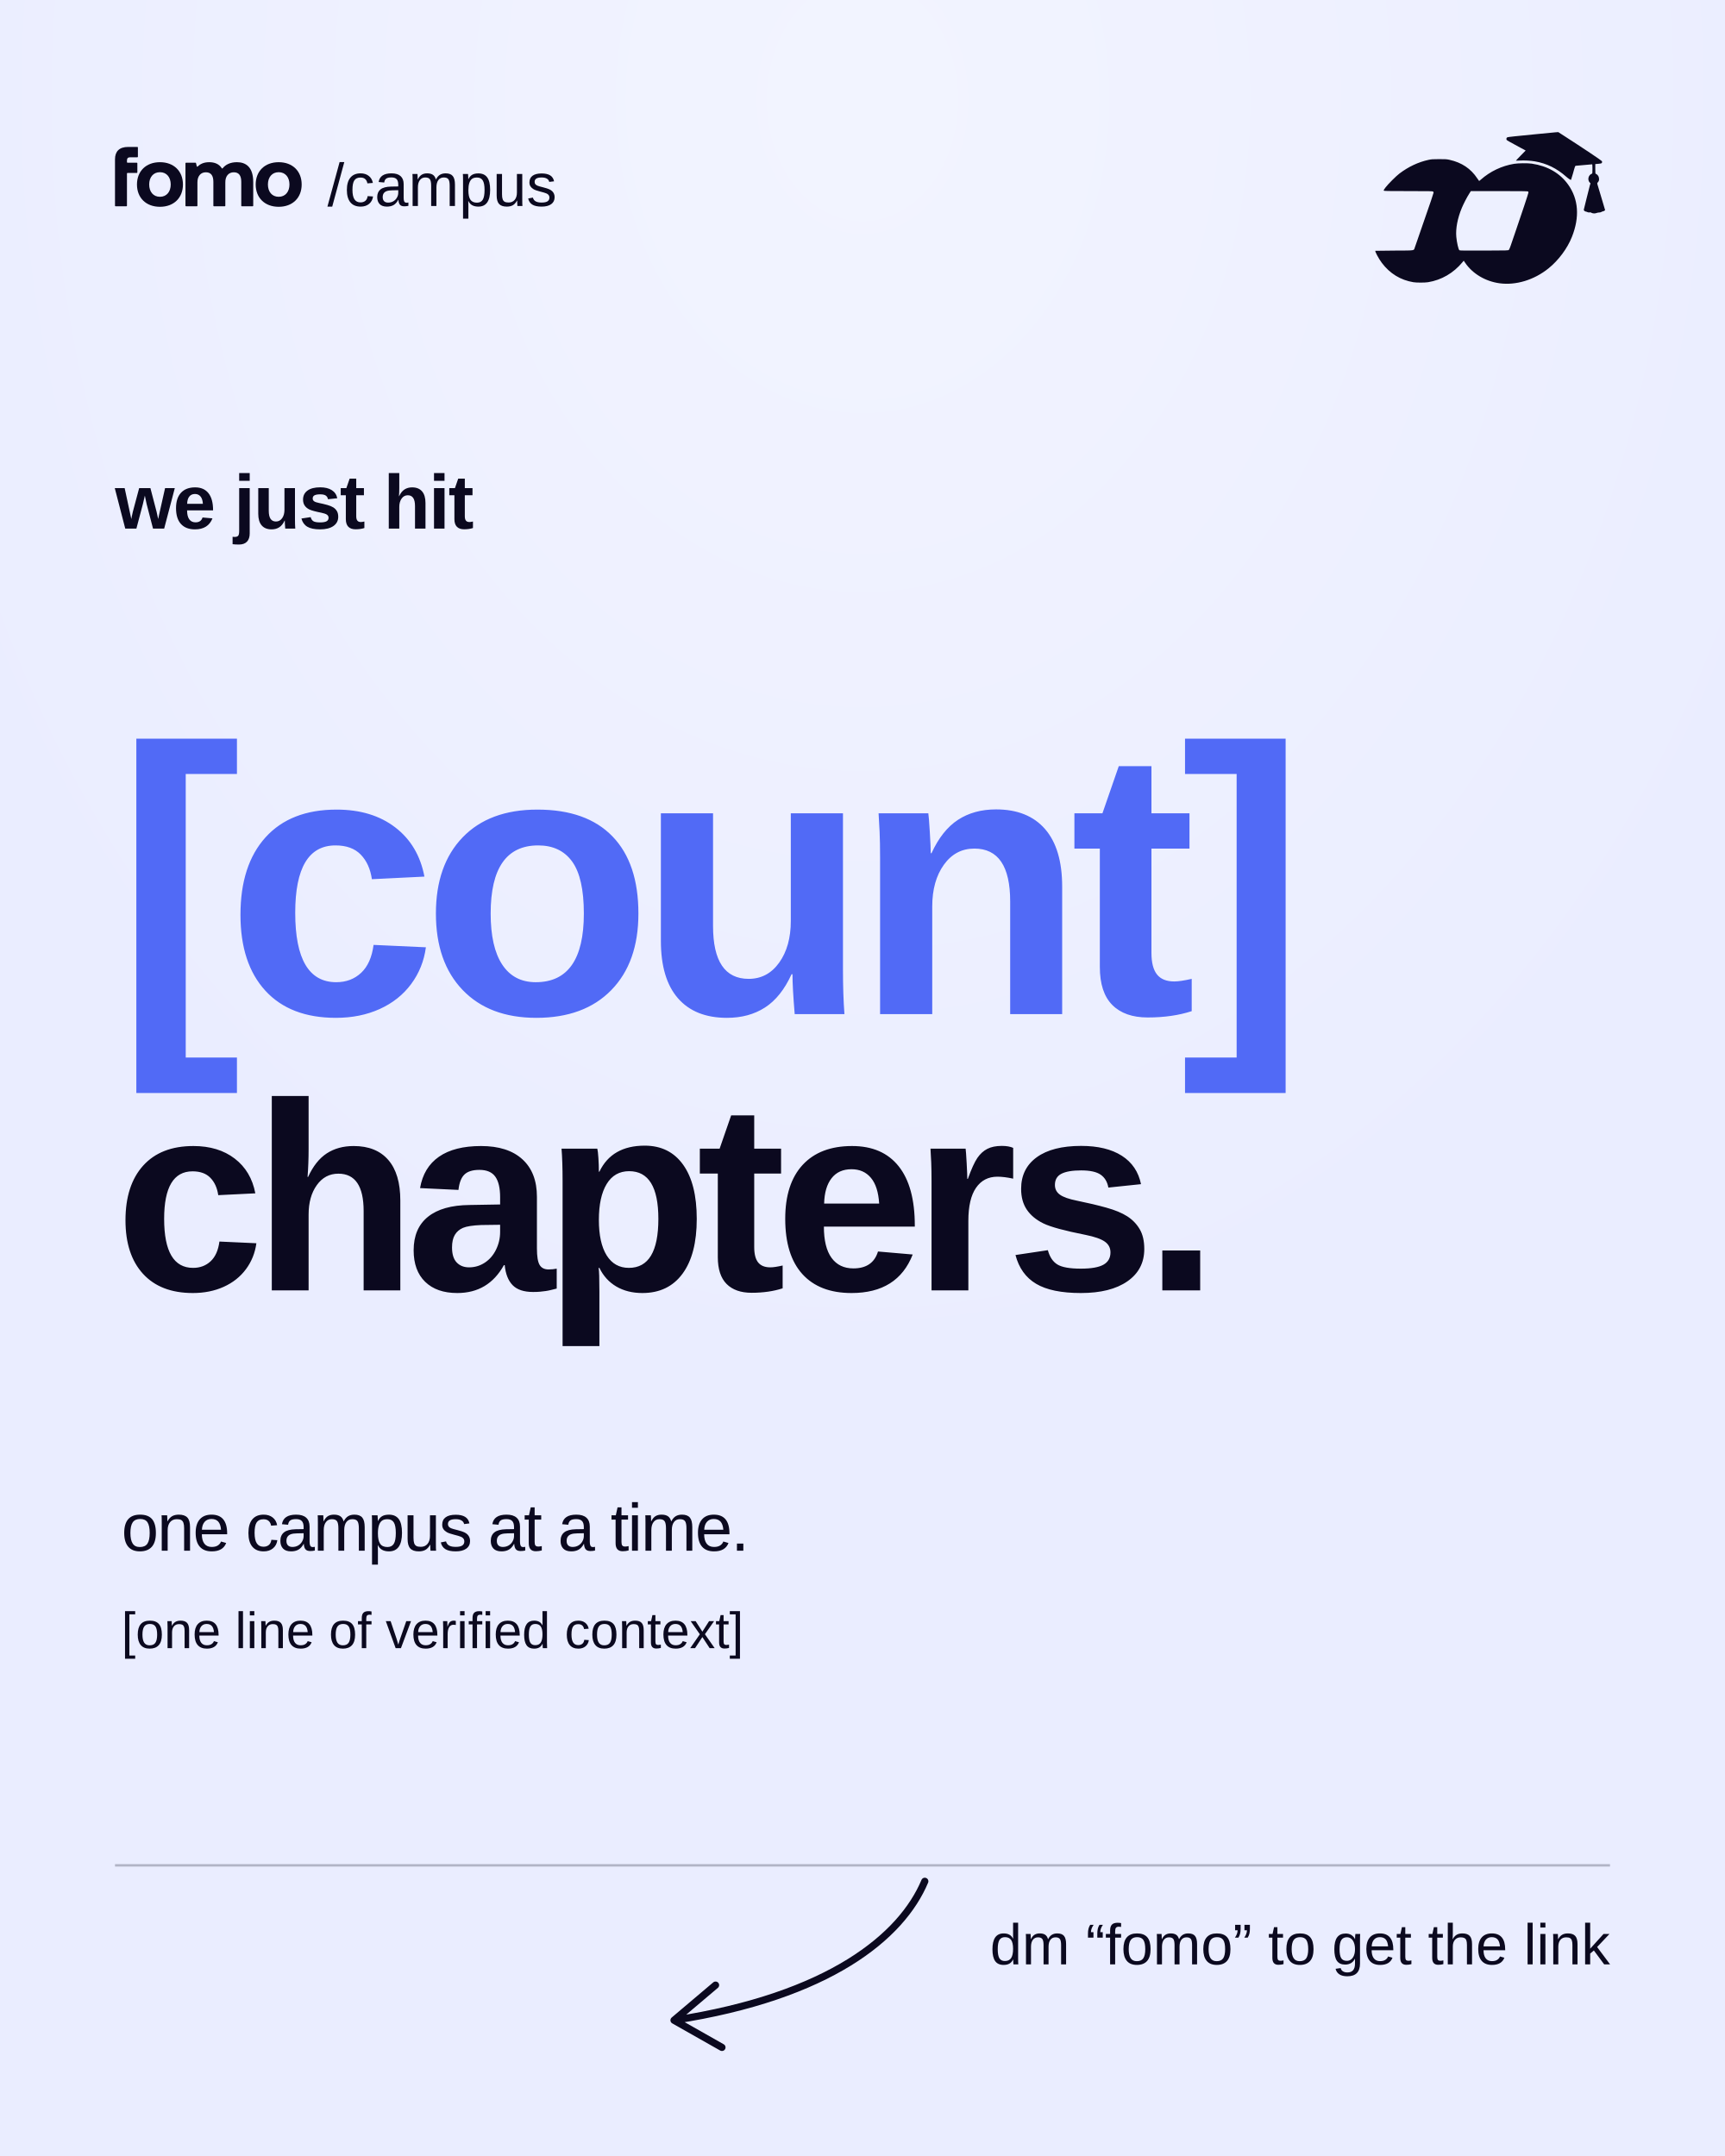
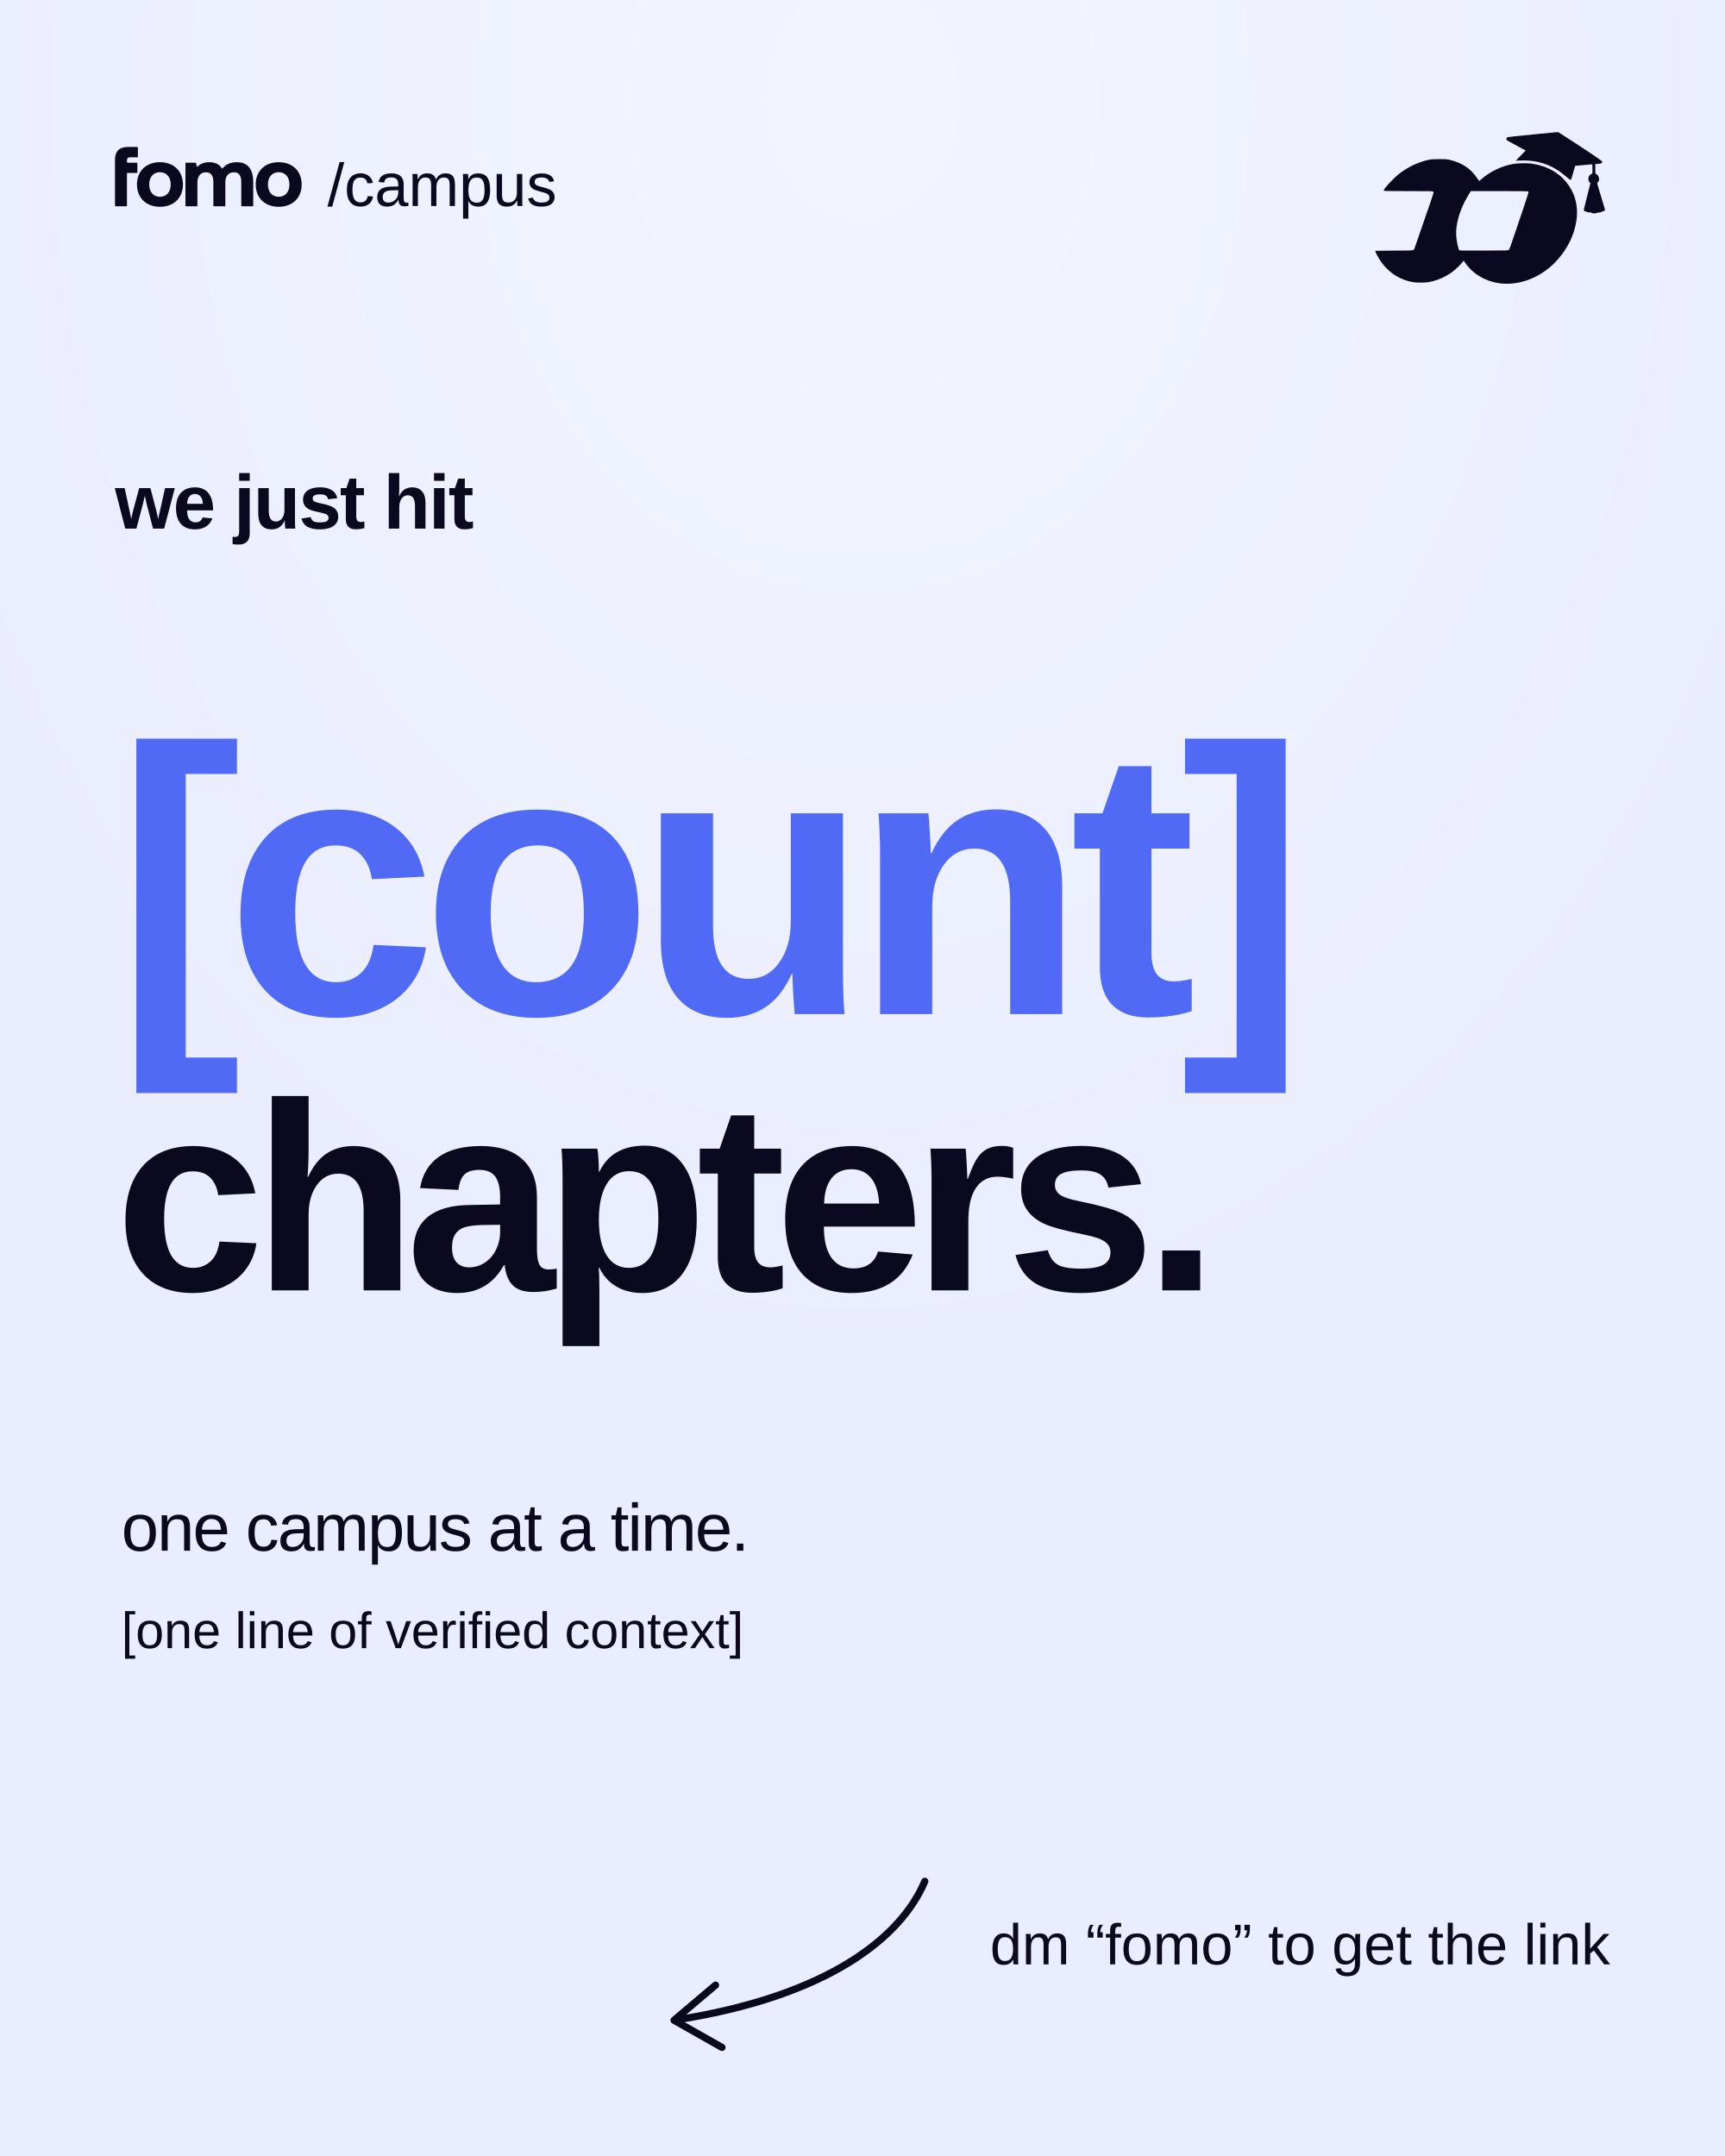
<svg xmlns="http://www.w3.org/2000/svg" xmlns:xlink="http://www.w3.org/1999/xlink" width="1080" height="1350" viewBox="0 0 1080 1350" role="img" aria-labelledby="title description">
  <defs>
    <style>text{font-family:Aeonik,Arial,sans-serif}</style>
    <symbol id="fomo-campus-mark" viewBox="0 0 620 415">
      <g fill="currentColor" fill-rule="evenodd" transform="translate(-240.190 -291.993) scale(0.815589)">
        <path d="M704.000,851.489 C659.298,845.350 618.849,821.276 595.279,786.779 L590.531,779.831 L586.540,784.665 C558.138,819.063 520.232,841.118 477.500,848.109 C467.438,849.755 440.897,849.775 431.000,848.144 C390.066,841.399 356.287,820.720 330.727,786.759 C320.650,773.369 307.823,749.353 310.282,748.480 C310.952,748.242 338.147,747.924 370.715,747.774 C437.969,747.463 431.842,748.359 435.217,738.339 C436.299,735.128 440.265,723.725 444.030,713.000 C452.124,689.943 474.687,624.651 486.579,589.869 C491.210,576.322 495.000,564.542 495.000,563.691 C495.000,562.839 494.293,561.436 493.429,560.571 C492.027,559.170 483.541,559.000 415.051,559.000 C348.565,559.000 338.080,558.802 337.020,557.524 C336.010,556.307 336.975,554.517 342.549,547.274 C351.040,536.242 375.944,511.356 386.500,503.355 C415.124,481.659 446.747,466.787 479.000,459.852 C488.127,457.890 492.509,457.588 512.500,457.547 C533.032,457.505 536.614,457.749 545.881,459.824 C584.401,468.449 613.143,487.752 633.619,518.750 C636.617,523.288 639.264,527.000 639.501,527.000 C639.739,527.000 642.144,525.037 644.846,522.637 C674.311,496.467 711.276,478.895 750.500,472.411 C763.328,470.290 794.041,469.982 806.500,471.849 C856.836,479.392 895.899,501.942 921.968,538.507 C954.832,584.602 958.909,641.335 933.881,704.280 C919.198,741.207 891.383,778.611 859.500,804.302 C813.865,841.075 756.010,858.632 704.000,851.489 Z M733.852,745.500 C734.901,744.400 737.568,738.100 739.778,731.500 C741.988,724.900 748.839,704.875 755.003,687.000 C774.125,631.539 796.000,565.624 796.000,563.462 C796.000,562.328 795.460,560.860 794.800,560.200 C793.884,559.284 772.221,559.000 703.396,559.000 L613.193,559.000 L607.900,567.250 C600.996,578.011 590.163,598.929 584.528,612.379 C570.986,644.701 564.625,678.053 567.010,704.228 C568.643,722.141 573.768,744.378 576.815,746.768 C578.095,747.772 594.392,747.980 655.188,747.768 C730.463,747.505 731.982,747.461 733.852,745.500 Z M998.299,628.894 C996.539,628.385 994.824,627.524 994.489,626.982 C994.146,626.428 992.190,626.266 990.022,626.612 C987.410,627.030 985.121,626.708 982.929,625.615 C981.149,624.727 978.923,624.000 977.981,624.000 C975.197,624.000 970.787,619.991 971.523,618.130 C971.877,617.233 975.979,600.548 980.638,581.052 C985.297,561.556 989.956,543.106 990.991,540.052 L992.872,534.500 L990.500,532.000 C982.248,523.304 985.952,507.770 997.250,503.694 C998.807,503.132 999.000,501.464 999.000,488.531 C999.000,480.539 998.672,474.000 998.272,474.000 C995.946,474.000 949.957,478.091 947.317,478.533 C943.666,479.144 944.526,477.033 936.947,504.000 C934.088,514.175 931.444,522.838 931.072,523.252 C930.186,524.238 922.689,519.440 916.433,513.885 C885.904,486.771 853.740,470.988 815.991,464.599 C802.027,462.235 782.154,461.195 768.545,462.114 C761.969,462.559 756.404,462.737 756.178,462.511 C755.952,462.285 762.816,454.929 771.432,446.164 L787.096,430.229 L769.798,420.922 C739.352,404.542 727.553,397.893 726.782,396.682 C725.220,394.225 725.982,390.057 728.250,388.655 C729.634,387.800 738.967,386.442 752.500,385.127 C764.600,383.951 796.325,380.774 823.000,378.067 C849.675,375.360 875.775,372.844 881.000,372.477 L890.500,371.808 L909.000,383.723 C968.284,421.904 1027.749,461.663 1028.963,463.931 C1030.330,466.486 1029.516,469.662 1027.182,470.880 C1026.257,471.362 1021.562,472.077 1016.750,472.468 L1008.000,473.180 L1008.000,488.590 C1008.000,499.093 1008.349,504.000 1009.096,504.000 C1011.343,504.000 1016.111,508.296 1018.023,512.044 C1020.213,516.339 1020.635,523.898 1018.875,527.316 C1018.256,528.517 1016.830,530.510 1015.706,531.745 C1013.883,533.746 1013.790,534.397 1014.850,537.745 C1015.504,539.810 1021.252,559.030 1027.624,580.456 L1039.210,619.412 L1036.994,621.206 C1035.775,622.193 1033.954,623.000 1032.946,623.000 C1031.939,623.000 1029.564,623.915 1027.670,625.032 C1025.599,626.254 1022.684,627.005 1020.362,626.915 C1018.238,626.833 1014.700,627.473 1012.500,628.339 C1008.042,630.092 1003.110,630.285 998.299,628.894 Z" />
      </g>
    </symbol>
    <symbol id="fomo-wordmark" viewBox="0 0 352 113">
      <path d="M0.003 23.325C0.003 8.468 7.991 0 24.923 0H42.105C42.675 0 43.134 0.46 43.134 1.029V18.462C43.134 19.031 42.675 19.49 42.105 19.49H28.757C24.443 19.49 22.526 21.408 22.526 25.561V28.685C22.526 29.255 22.985 29.714 23.555 29.714H41.076C41.646 29.714 42.105 30.174 42.105 30.743V48.014C42.105 48.584 41.646 49.043 41.076 49.043H23.555C22.985 49.043 22.526 49.503 22.526 50.072V110.797C22.526 111.366 22.066 111.826 21.497 111.826H1.029C0.46 111.826 0 111.366 0 110.797V23.325H0.003Z" fill="currentColor" />
      <path d="M41.381 70.769C41.381 45.528 58.636 28.757 84.673 28.757C110.711 28.757 127.965 45.531 127.965 70.769C127.965 96.008 110.711 112.782 84.673 112.782C58.636 112.782 41.381 96.008 41.381 70.769ZM104.959 70.769C104.959 57.192 97.291 47.606 84.67 47.606C72.049 47.606 64.384 57.192 64.384 70.769C64.384 84.347 72.052 93.933 84.67 93.933C97.287 93.933 104.959 84.347 104.959 70.769Z" fill="currentColor" />
      <path d="M260.369 65.978V110.796C260.369 111.366 259.909 111.825 259.34 111.825H238.872C238.302 111.825 237.843 111.366 237.843 110.796V65.817C237.843 53.995 233.371 47.767 223.785 47.767C214.199 47.767 207.491 54.794 207.81 67.415V110.796C207.81 111.366 207.35 111.825 206.781 111.825H186.313C185.744 111.825 185.284 111.366 185.284 110.796V65.817C185.284 53.995 180.812 47.767 171.065 47.767C161.318 47.767 155.251 55.117 155.251 66.616V110.796C155.251 111.366 154.792 111.825 154.222 111.825H133.754C133.185 111.825 132.725 111.366 132.725 110.796V30.746C132.725 30.177 133.185 29.717 133.754 29.717H151.571C152.044 29.717 152.456 30.039 152.569 30.495L154.088 36.58C154.246 37.211 155.028 37.447 155.501 37.002C160.183 32.615 166.476 28.757 177.451 28.757C186.961 28.757 195.882 31.703 201.246 40.284C201.565 40.791 202.281 40.836 202.652 40.362C208.307 33.136 217.317 28.757 229.687 28.757C245.662 28.757 260.358 37.063 260.358 65.978H260.369Z" fill="currentColor" />
      <path d="M265.029 70.769C265.029 45.528 282.284 28.757 308.321 28.757C334.359 28.757 351.613 45.531 351.613 70.769C351.613 96.008 334.359 112.782 308.321 112.782C282.284 112.782 265.029 96.008 265.029 70.769ZM328.607 70.769C328.607 57.192 320.939 47.606 308.318 47.606C295.697 47.606 288.032 57.192 288.032 70.769C288.032 84.347 295.7 93.933 308.318 93.933C320.935 93.933 328.607 84.347 328.607 70.769Z" fill="currentColor" />
    </symbol>
    <radialGradient id="glow" cx="0.5" cy="0.05" r="0.6">
      <stop stop-color="#FFFFFF" stop-opacity="0.4" />
      <stop offset="1" stop-color="#FFFFFF" stop-opacity="0" />
    </radialGradient>
  </defs>
  <g id="background">
    <rect width="1080" height="1350" fill="#EAEDFF" />
    <rect width="1080" height="1350" fill="url(#glow)" />
  </g>
  <g id="brand" color="#0B091F">
    <use href="#fomo-wordmark" xlink:href="#fomo-wordmark" x="72" y="92" width="117" height="37.560" />
    <text x="205" y="129" font-size="38" fill="#0B091F" font-weight="500">/campus</text>
    <use href="#fomo-campus-mark" xlink:href="#fomo-campus-mark" x="858" y="80" width="150" height="100.403" />
  </g>
  <g id="editable-chapter-milestone">
    <text x="72" y="331" font-size="48" fill="#0B091F" font-weight="700" letter-spacing="-1">we just hit</text>
    <text x="72" y="635" font-size="238" fill="#516AF6" font-weight="700" letter-spacing="-10">[count]</text>
    <text x="72" y="808" font-size="168" fill="#0B091F" font-weight="700" letter-spacing="-7">chapters.</text>
    <text x="76" y="971" font-size="42" fill="#0B091F" font-weight="500" letter-spacing="-1">one campus at a time.</text>
    <text x="76" y="1032" font-size="32" fill="#0B091F" font-weight="400">[one line of verified context]</text>
  </g>
  <g id="editable-call-to-action">
-     <path d="M72 1168 H1008" fill="none" stroke="#0B091F" stroke-opacity=".25" stroke-width="1.5" />
    <text x="1008" y="1230" font-size="36" fill="#0B091F" font-weight="500" text-anchor="end">dm “fomo” to get the link</text>
    <path id="cta-arrow" d="M157 0C142.5 34.5 97.5 72 0 87M26 65L0 87L30 104" transform="translate(422 1178)" fill="none" stroke="#0B091F" stroke-width="4.5" stroke-linecap="round" stroke-linejoin="round" />
  </g>
</svg>
